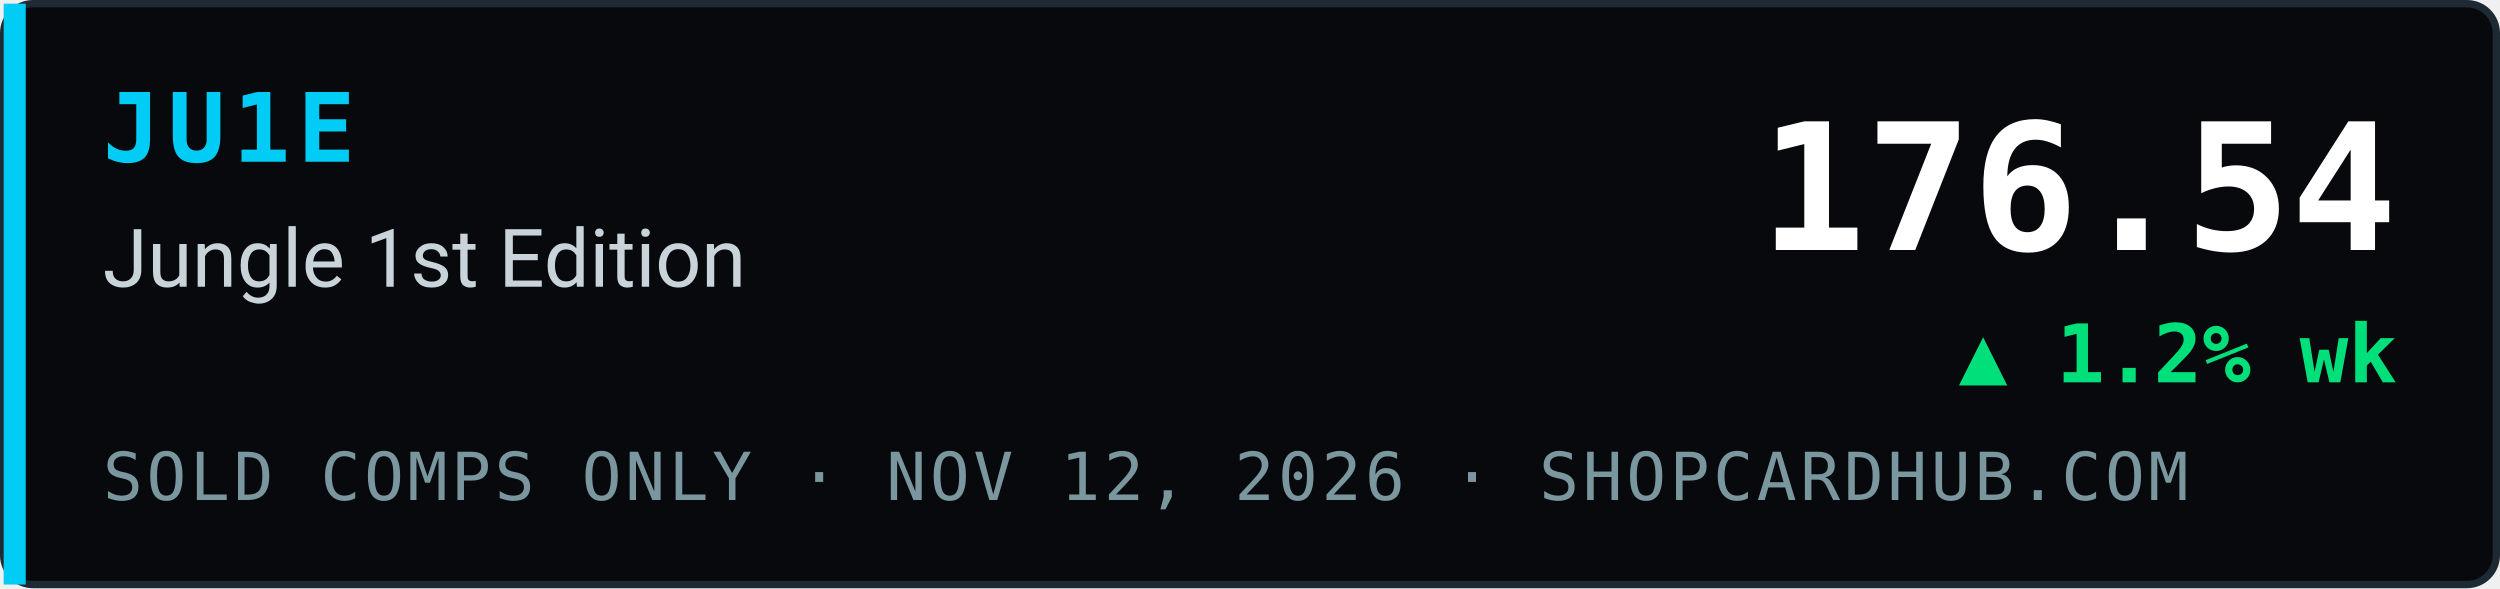
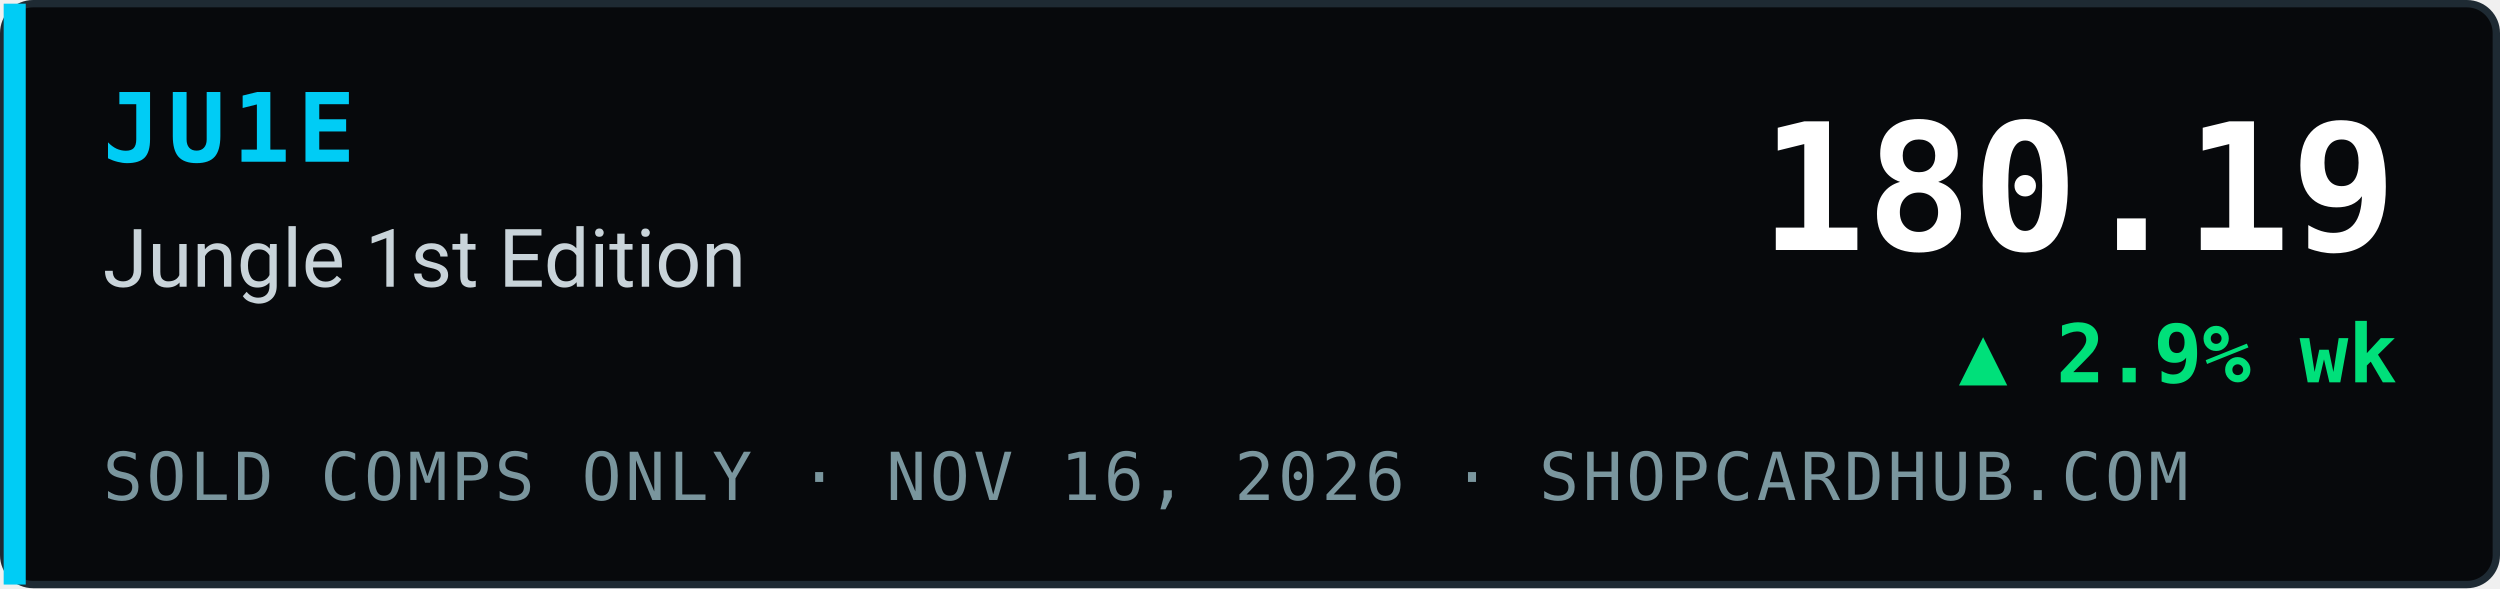
- <svg xmlns="http://www.w3.org/2000/svg" width="340" height="80" viewBox="0 0 340 80" role="img" aria-label="JU1E Jungle 1st Edition index 176.54, ▲ 1.2% wk, sold comps only, ShopCardHub">
+ <svg xmlns="http://www.w3.org/2000/svg" width="340" height="80" viewBox="0 0 340 80" role="img" aria-label="JU1E Jungle 1st Edition index 180.19, ▲ 2.9% wk, sold comps only, ShopCardHub">
  <rect x="0.5" y="0.5" width="339" height="79" rx="4" fill="#07090c" stroke="#1e2a33" />
  <rect x="0.5" y="0.5" width="3" height="79" fill="#00ccf5" />
  <text x="14" y="22" font-family="ui-monospace,SFMono-Regular,Menlo,Consolas,monospace" font-size="13" font-weight="700" fill="#00ccf5" letter-spacing="1">JU1E</text>
  <text x="14" y="39" font-family="system-ui,-apple-system,Segoe UI,Roboto,Helvetica,Arial,sans-serif" font-size="11" fill="#c9d4da">Jungle 1st Edition</text>
-   <text x="14" y="68" font-family="ui-monospace,SFMono-Regular,Menlo,Consolas,monospace" font-size="9" fill="#7a969e" letter-spacing="0.5">SOLD COMPS ONLY · NOV 12, 2026 · SHOPCARDHUB.COM</text>
-   <text x="326" y="34" text-anchor="end" font-family="ui-monospace,SFMono-Regular,Menlo,Consolas,monospace" font-size="24" font-weight="700" fill="#ffffff">176.54</text>
-   <text x="326" y="52" text-anchor="end" font-family="ui-monospace,SFMono-Regular,Menlo,Consolas,monospace" font-size="11" font-weight="700" fill="#00e07a">▲ 1.2% wk</text>
+   <text x="14" y="68" font-family="ui-monospace,SFMono-Regular,Menlo,Consolas,monospace" font-size="9" fill="#7a969e" letter-spacing="0.5">SOLD COMPS ONLY · NOV 16, 2026 · SHOPCARDHUB.COM</text>
+   <text x="326" y="34" text-anchor="end" font-family="ui-monospace,SFMono-Regular,Menlo,Consolas,monospace" font-size="24" font-weight="700" fill="#ffffff">180.19</text>
+   <text x="326" y="52" text-anchor="end" font-family="ui-monospace,SFMono-Regular,Menlo,Consolas,monospace" font-size="11" font-weight="700" fill="#00e07a">▲ 2.9% wk</text>
</svg>
